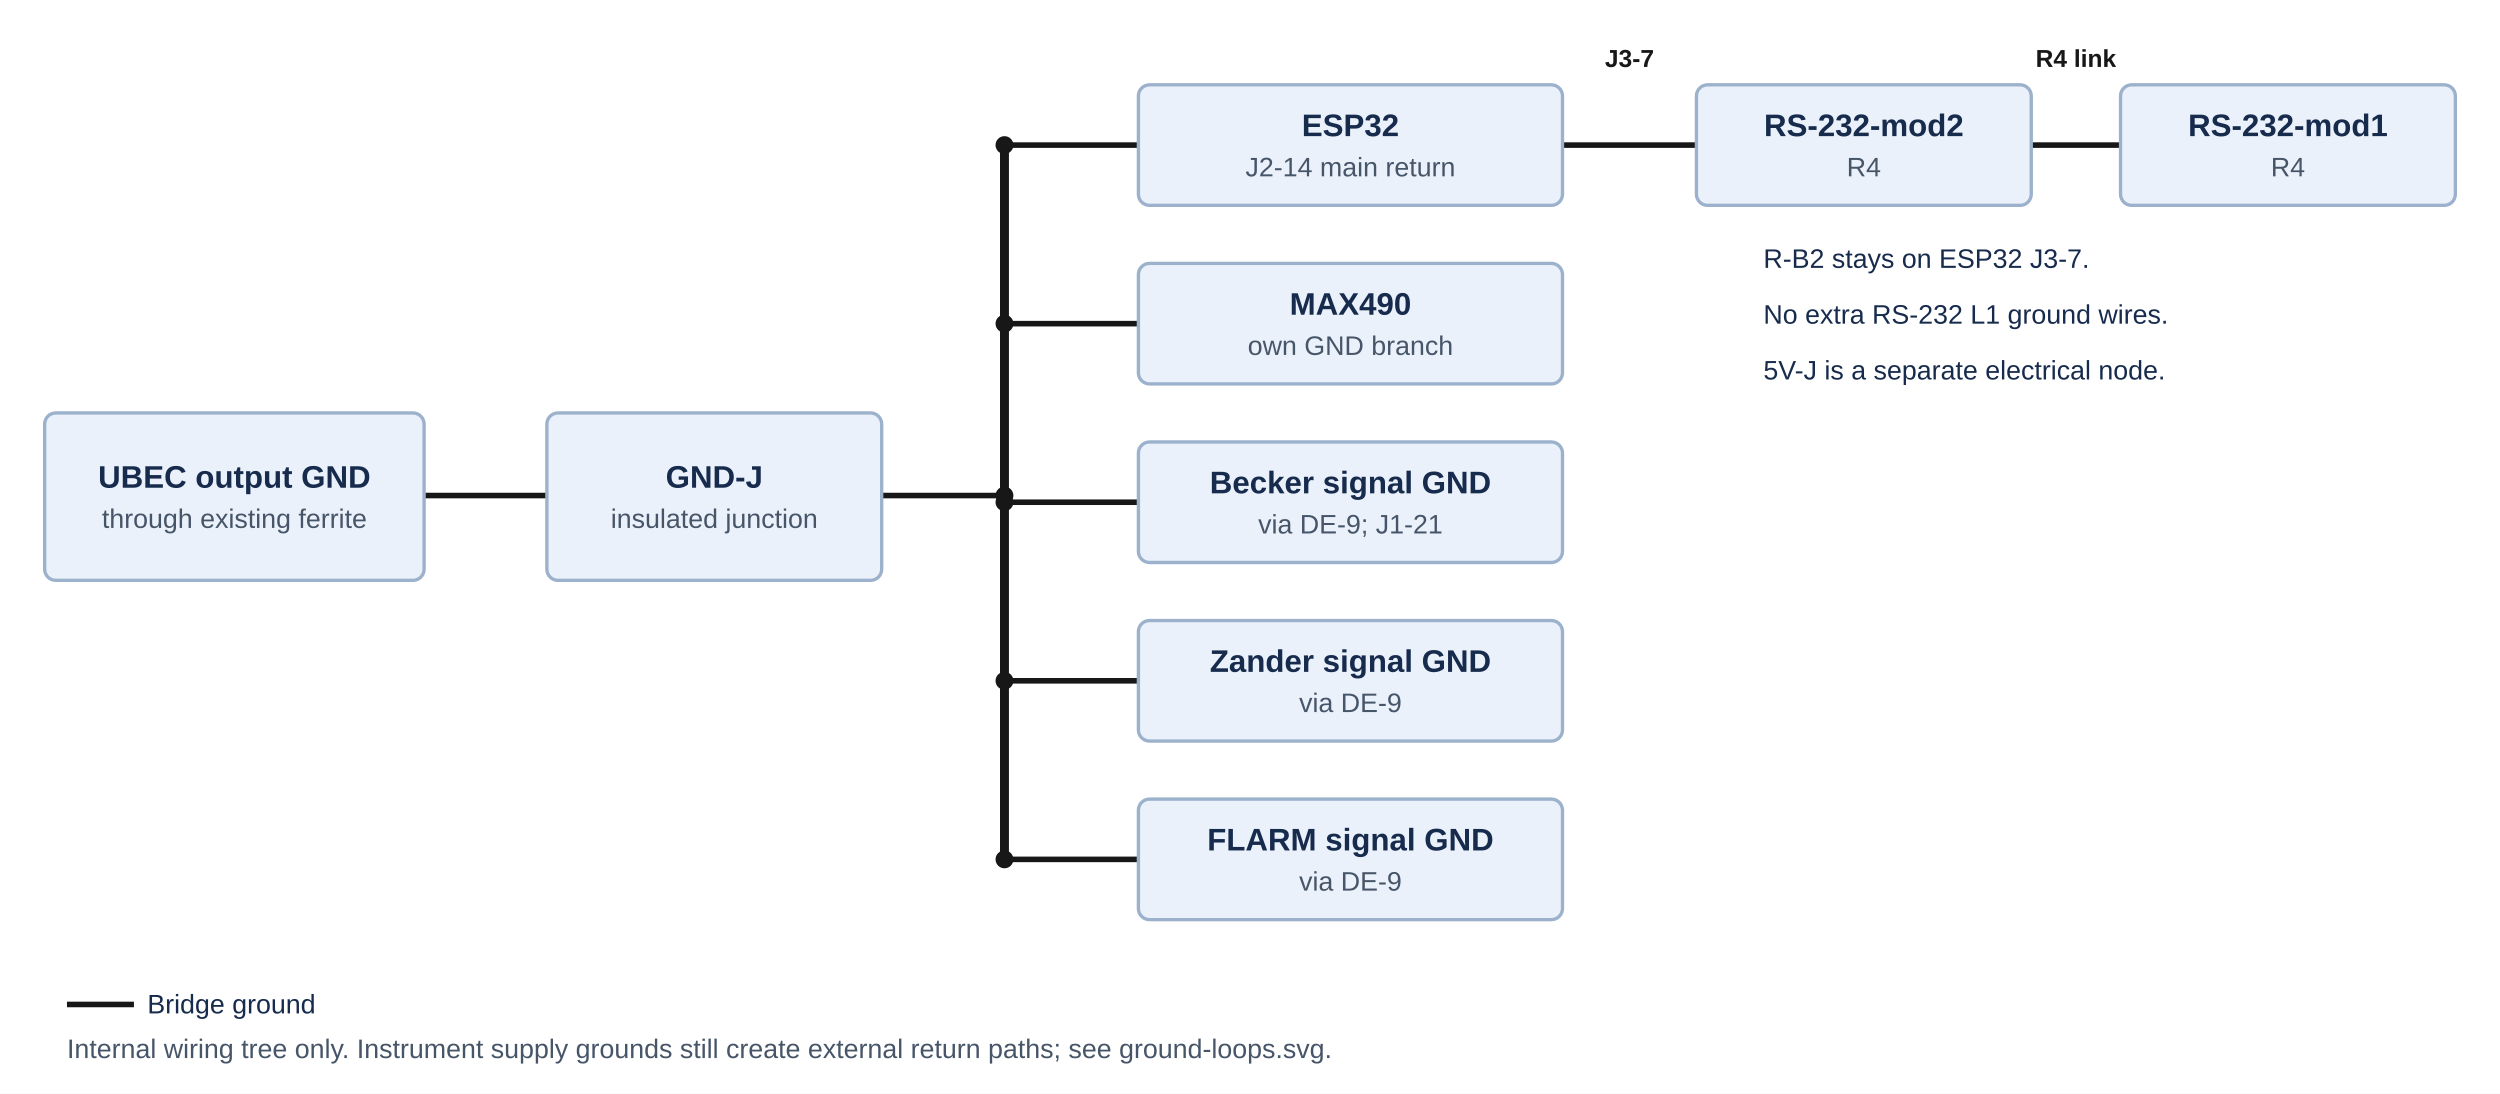
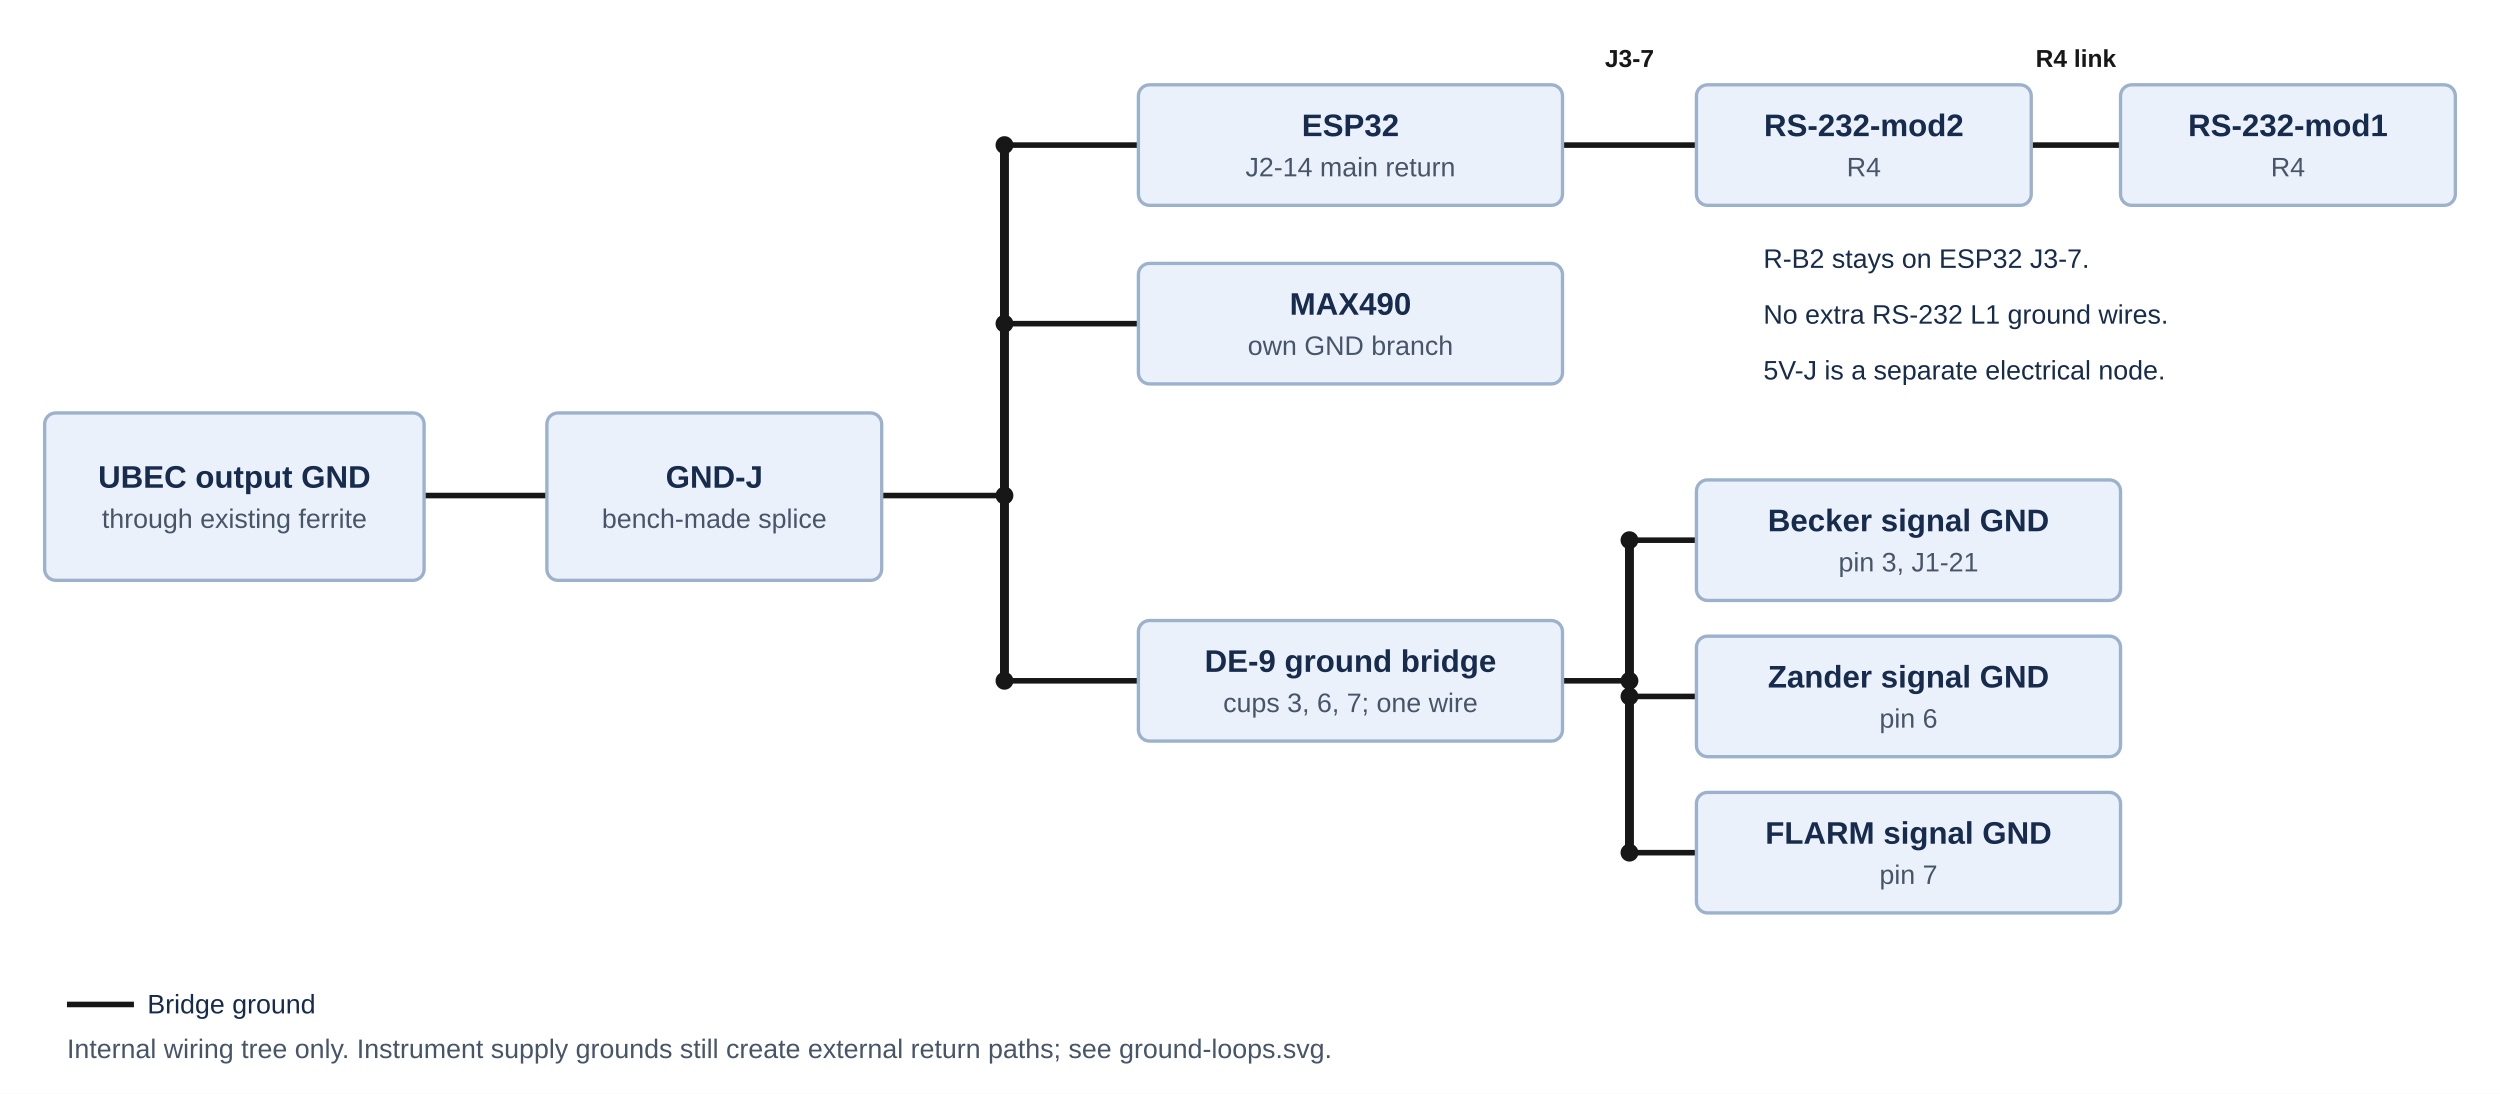
<svg xmlns="http://www.w3.org/2000/svg" width="1120" height="490" viewBox="0 0 1120 490" role="img" aria-labelledby="title desc">
  <rect width="1120" height="490" fill="white" />
  <g font-family="Arial,sans-serif">
    <path d="M190 222 L245 222" stroke="#171717" stroke-width="2.5" fill="none" />
    <path d="M395 222 L450 222" stroke="#171717" stroke-width="2.5" fill="none" />
-     <path d="M450 65 L450 385" stroke="#171717" stroke-width="4" fill="none" />
+     <path d="M450 65 L450 305" stroke="#171717" stroke-width="4" fill="none" />
    <path d="M450 65 L510 65" stroke="#171717" stroke-width="2.5" fill="none" />
    <path d="M450 145 L510 145" stroke="#171717" stroke-width="2.5" fill="none" />
-     <path d="M450 225 L510 225" stroke="#171717" stroke-width="2.5" fill="none" />
    <path d="M450 305 L510 305" stroke="#171717" stroke-width="2.5" fill="none" />
-     <path d="M450 385 L510 385" stroke="#171717" stroke-width="2.5" fill="none" />
+     <path d="M700 305 L730 305" stroke="#171717" stroke-width="2.5" fill="none" />
+     <path d="M730 242 L730 382" stroke="#171717" stroke-width="4" fill="none" />
+     <path d="M730 242 L760 242" stroke="#171717" stroke-width="2.5" fill="none" />
+     <path d="M730 312 L760 312" stroke="#171717" stroke-width="2.5" fill="none" />
+     <path d="M730 382 L760 382" stroke="#171717" stroke-width="2.5" fill="none" />
    <path d="M700 65 L760 65" stroke="#171717" stroke-width="2.5" fill="none" />
    <path d="M910 65 L950 65" stroke="#171717" stroke-width="2.5" fill="none" />
    <path d="M30 450 H60" stroke="#171717" stroke-width="2.5" />
    <circle cx="450" cy="222" r="4" fill="#171717" />
    <circle cx="450" cy="65" r="4" fill="#171717" />
    <circle cx="450" cy="145" r="4" fill="#171717" />
-     <circle cx="450" cy="225" r="4" fill="#171717" />
    <circle cx="450" cy="305" r="4" fill="#171717" />
-     <circle cx="450" cy="385" r="4" fill="#171717" />
+     <circle cx="730" cy="305" r="4" fill="#171717" />
+     <circle cx="730" cy="242" r="4" fill="#171717" />
+     <circle cx="730" cy="312" r="4" fill="#171717" />
+     <circle cx="730" cy="382" r="4" fill="#171717" />
    <rect x="20" y="185" width="170" height="75" rx="5" fill="#eaf1fb" stroke="#9cb1cc" stroke-width="1.5" />
    <rect x="245" y="185" width="150" height="75" rx="5" fill="#eaf1fb" stroke="#9cb1cc" stroke-width="1.5" />
    <rect x="510" y="38" width="190" height="54" rx="5" fill="#eaf1fb" stroke="#9cb1cc" stroke-width="1.5" />
    <rect x="510" y="118" width="190" height="54" rx="5" fill="#eaf1fb" stroke="#9cb1cc" stroke-width="1.5" />
-     <rect x="510" y="198" width="190" height="54" rx="5" fill="#eaf1fb" stroke="#9cb1cc" stroke-width="1.5" />
    <rect x="510" y="278" width="190" height="54" rx="5" fill="#eaf1fb" stroke="#9cb1cc" stroke-width="1.5" />
-     <rect x="510" y="358" width="190" height="54" rx="5" fill="#eaf1fb" stroke="#9cb1cc" stroke-width="1.5" />
+     <rect x="760" y="215" width="190" height="54" rx="5" fill="#eaf1fb" stroke="#9cb1cc" stroke-width="1.5" />
+     <rect x="760" y="285" width="190" height="54" rx="5" fill="#eaf1fb" stroke="#9cb1cc" stroke-width="1.5" />
+     <rect x="760" y="355" width="190" height="54" rx="5" fill="#eaf1fb" stroke="#9cb1cc" stroke-width="1.5" />
    <rect x="760" y="38" width="150" height="54" rx="5" fill="#eaf1fb" stroke="#9cb1cc" stroke-width="1.5" />
    <rect x="950" y="38" width="150" height="54" rx="5" fill="#eaf1fb" stroke="#9cb1cc" stroke-width="1.5" />
    <text x="105.0" y="218.5" font-size="14" fill="#172b4d" text-anchor="middle" font-weight="700">UBEC output GND</text>
    <text x="105.0" y="236.5" font-size="12" fill="#475569" text-anchor="middle">through existing ferrite</text>
    <text x="320.0" y="218.5" font-size="14" fill="#172b4d" text-anchor="middle" font-weight="700">GND-J</text>
-     <text x="320.0" y="236.5" font-size="12" fill="#475569" text-anchor="middle">insulated junction</text>
+     <text x="320.0" y="236.5" font-size="12" fill="#475569" text-anchor="middle">bench-made splice</text>
    <text x="605.0" y="61.0" font-size="14" fill="#172b4d" text-anchor="middle" font-weight="700">ESP32</text>
    <text x="605.0" y="79.0" font-size="12" fill="#475569" text-anchor="middle">J2-14 main return</text>
    <text x="605.0" y="141.0" font-size="14" fill="#172b4d" text-anchor="middle" font-weight="700">MAX490</text>
    <text x="605.0" y="159.0" font-size="12" fill="#475569" text-anchor="middle">own GND branch</text>
-     <text x="605.0" y="221.0" font-size="14" fill="#172b4d" text-anchor="middle" font-weight="700">Becker signal GND</text>
-     <text x="605.0" y="239.0" font-size="12" fill="#475569" text-anchor="middle">via DE-9; J1-21</text>
-     <text x="605.0" y="301.0" font-size="14" fill="#172b4d" text-anchor="middle" font-weight="700">Zander signal GND</text>
-     <text x="605.0" y="319.0" font-size="12" fill="#475569" text-anchor="middle">via DE-9</text>
-     <text x="605.0" y="381.0" font-size="14" fill="#172b4d" text-anchor="middle" font-weight="700">FLARM signal GND</text>
-     <text x="605.0" y="399.0" font-size="12" fill="#475569" text-anchor="middle">via DE-9</text>
+     <text x="605.0" y="301.0" font-size="14" fill="#172b4d" text-anchor="middle" font-weight="700">DE-9 ground bridge</text>
+     <text x="605.0" y="319.0" font-size="12" fill="#475569" text-anchor="middle">cups 3, 6, 7; one wire</text>
+     <text x="855.0" y="238.0" font-size="14" fill="#172b4d" text-anchor="middle" font-weight="700">Becker signal GND</text>
+     <text x="855.0" y="256.0" font-size="12" fill="#475569" text-anchor="middle">pin 3, J1-21</text>
+     <text x="855.0" y="308.0" font-size="14" fill="#172b4d" text-anchor="middle" font-weight="700">Zander signal GND</text>
+     <text x="855.0" y="326.0" font-size="12" fill="#475569" text-anchor="middle">pin 6</text>
+     <text x="855.0" y="378.0" font-size="14" fill="#172b4d" text-anchor="middle" font-weight="700">FLARM signal GND</text>
+     <text x="855.0" y="396.0" font-size="12" fill="#475569" text-anchor="middle">pin 7</text>
    <text x="835.0" y="61.0" font-size="14" fill="#172b4d" text-anchor="middle" font-weight="700">RS-232-mod2</text>
    <text x="835.0" y="79.0" font-size="12" fill="#475569" text-anchor="middle">R4</text>
    <text x="1025.0" y="61.0" font-size="14" fill="#172b4d" text-anchor="middle" font-weight="700">RS-232-mod1</text>
    <text x="1025.0" y="79.0" font-size="12" fill="#475569" text-anchor="middle">R4</text>
    <text x="730" y="30" font-size="11" fill="#171717" text-anchor="middle" font-weight="700">J3-7</text>
    <text x="930" y="30" font-size="11" fill="#171717" text-anchor="middle" font-weight="700">R4 link</text>
    <text x="790" y="120" font-size="12" fill="#172b4d" text-anchor="start">R-B2 stays on ESP32 J3-7.</text>
    <text x="790" y="145" font-size="12" fill="#172b4d" text-anchor="start">No extra RS-232 L1 ground wires.</text>
    <text x="790" y="170" font-size="12" fill="#172b4d" text-anchor="start">5V-J is a separate electrical node.</text>
    <text x="66" y="454" font-size="12" fill="#172b4d" text-anchor="start">Bridge ground</text>
    <text x="30" y="474" font-size="12" fill="#475569" text-anchor="start">Internal wiring tree only. Instrument supply grounds still create external return paths; see ground-loops.svg.</text>
  </g>
</svg>
